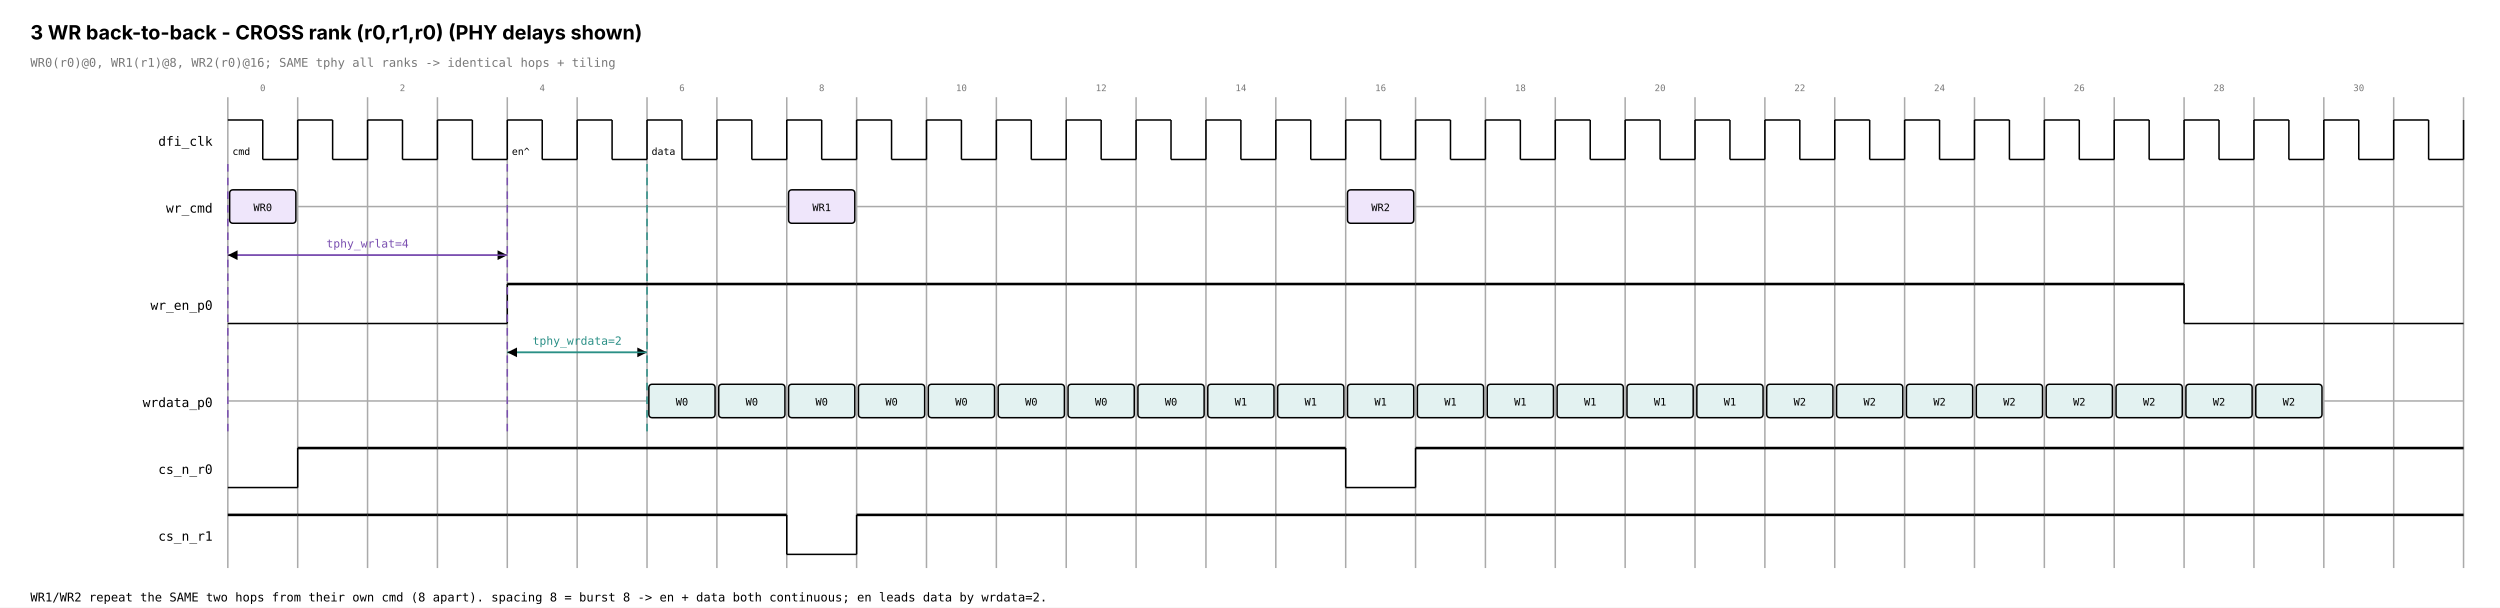
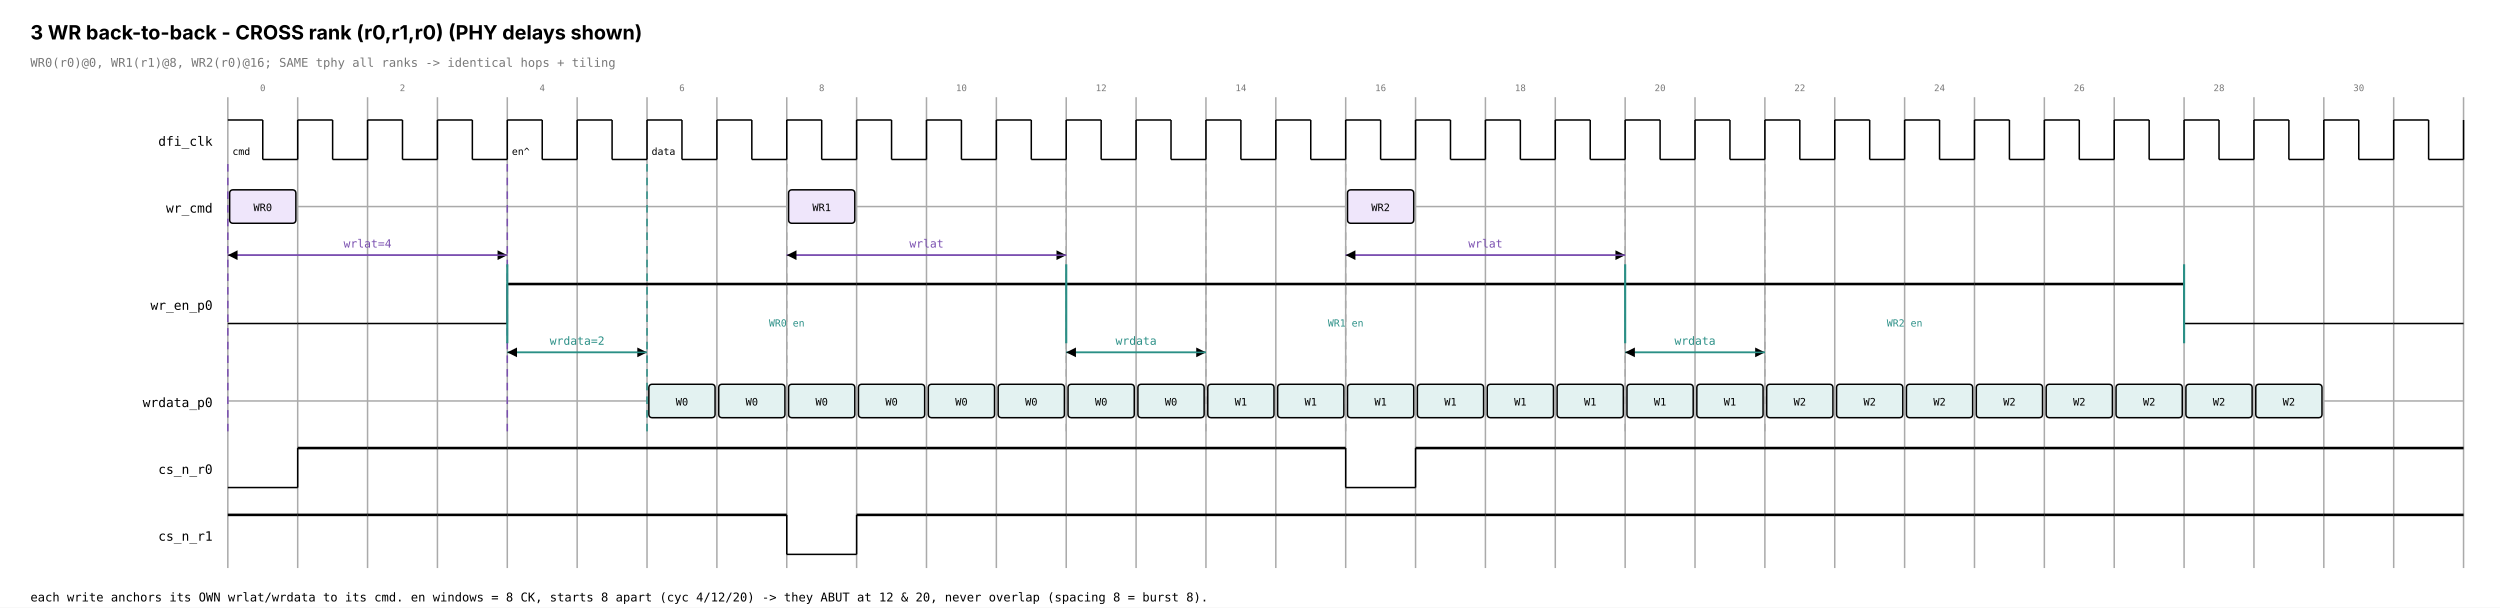
<svg xmlns="http://www.w3.org/2000/svg" width="1646" height="400" viewBox="0 0 1646 400" font-family="Inter, DejaVu Sans, sans-serif">
  <defs>
    <marker id="arw" viewBox="0 0 10 10" refX="9" refY="5" markerWidth="8" markerHeight="8" orient="auto-start-reverse">
      <path d="M1 1L9 5L1 9Z" fill="#000000" />
    </marker>
  </defs>
  <rect width="1646" height="400" fill="#ffffff" />
  <text x="20" y="26" font-size="13" font-family="Inter, DejaVu Sans, sans-serif" text-anchor="start" fill="#000000" font-weight="bold">3 WR back-to-back  -  CROSS rank (r0,r1,r0)  (PHY delays shown)</text>
  <text x="20" y="44" font-size="8" font-family="JetBrains Mono, DejaVu Sans Mono, monospace" text-anchor="start" fill="#777777">WR0(r0)@0, WR1(r1)@8, WR2(r0)@16; SAME tphy all ranks -&gt; identical hops + tiling</text>
  <line x1="150" y1="64" x2="150" y2="374" stroke="#aaaaaa" stroke-width="1.0" />
  <line x1="196" y1="64" x2="196" y2="374" stroke="#aaaaaa" stroke-width="1.0" />
  <line x1="242" y1="64" x2="242" y2="374" stroke="#aaaaaa" stroke-width="1.0" />
  <line x1="288" y1="64" x2="288" y2="374" stroke="#aaaaaa" stroke-width="1.0" />
  <line x1="334" y1="64" x2="334" y2="374" stroke="#aaaaaa" stroke-width="1.0" />
  <line x1="380" y1="64" x2="380" y2="374" stroke="#aaaaaa" stroke-width="1.0" />
  <line x1="426" y1="64" x2="426" y2="374" stroke="#aaaaaa" stroke-width="1.0" />
  <line x1="472" y1="64" x2="472" y2="374" stroke="#aaaaaa" stroke-width="1.0" />
  <line x1="518" y1="64" x2="518" y2="374" stroke="#aaaaaa" stroke-width="1.0" />
  <line x1="564" y1="64" x2="564" y2="374" stroke="#aaaaaa" stroke-width="1.0" />
  <line x1="610" y1="64" x2="610" y2="374" stroke="#aaaaaa" stroke-width="1.0" />
  <line x1="656" y1="64" x2="656" y2="374" stroke="#aaaaaa" stroke-width="1.0" />
  <line x1="702" y1="64" x2="702" y2="374" stroke="#aaaaaa" stroke-width="1.0" />
  <line x1="748" y1="64" x2="748" y2="374" stroke="#aaaaaa" stroke-width="1.0" />
  <line x1="794" y1="64" x2="794" y2="374" stroke="#aaaaaa" stroke-width="1.0" />
  <line x1="840" y1="64" x2="840" y2="374" stroke="#aaaaaa" stroke-width="1.0" />
  <line x1="886" y1="64" x2="886" y2="374" stroke="#aaaaaa" stroke-width="1.0" />
  <line x1="932" y1="64" x2="932" y2="374" stroke="#aaaaaa" stroke-width="1.0" />
  <line x1="978" y1="64" x2="978" y2="374" stroke="#aaaaaa" stroke-width="1.0" />
  <line x1="1024" y1="64" x2="1024" y2="374" stroke="#aaaaaa" stroke-width="1.0" />
  <line x1="1070" y1="64" x2="1070" y2="374" stroke="#aaaaaa" stroke-width="1.0" />
  <line x1="1116" y1="64" x2="1116" y2="374" stroke="#aaaaaa" stroke-width="1.0" />
  <line x1="1162" y1="64" x2="1162" y2="374" stroke="#aaaaaa" stroke-width="1.0" />
  <line x1="1208" y1="64" x2="1208" y2="374" stroke="#aaaaaa" stroke-width="1.0" />
  <line x1="1254" y1="64" x2="1254" y2="374" stroke="#aaaaaa" stroke-width="1.0" />
  <line x1="1300" y1="64" x2="1300" y2="374" stroke="#aaaaaa" stroke-width="1.0" />
  <line x1="1346" y1="64" x2="1346" y2="374" stroke="#aaaaaa" stroke-width="1.0" />
  <line x1="1392" y1="64" x2="1392" y2="374" stroke="#aaaaaa" stroke-width="1.0" />
  <line x1="1438" y1="64" x2="1438" y2="374" stroke="#aaaaaa" stroke-width="1.0" />
  <line x1="1484" y1="64" x2="1484" y2="374" stroke="#aaaaaa" stroke-width="1.0" />
  <line x1="1530" y1="64" x2="1530" y2="374" stroke="#aaaaaa" stroke-width="1.0" />
  <line x1="1576" y1="64" x2="1576" y2="374" stroke="#aaaaaa" stroke-width="1.0" />
  <line x1="1622" y1="64" x2="1622" y2="374" stroke="#aaaaaa" stroke-width="1.0" />
  <text x="173.0" y="60" font-size="6" font-family="JetBrains Mono, DejaVu Sans Mono, monospace" text-anchor="middle" fill="#777777">0</text>
  <text x="265.0" y="60" font-size="6" font-family="JetBrains Mono, DejaVu Sans Mono, monospace" text-anchor="middle" fill="#777777">2</text>
  <text x="357.0" y="60" font-size="6" font-family="JetBrains Mono, DejaVu Sans Mono, monospace" text-anchor="middle" fill="#777777">4</text>
  <text x="449.0" y="60" font-size="6" font-family="JetBrains Mono, DejaVu Sans Mono, monospace" text-anchor="middle" fill="#777777">6</text>
  <text x="541.0" y="60" font-size="6" font-family="JetBrains Mono, DejaVu Sans Mono, monospace" text-anchor="middle" fill="#777777">8</text>
  <text x="633.0" y="60" font-size="6" font-family="JetBrains Mono, DejaVu Sans Mono, monospace" text-anchor="middle" fill="#777777">10</text>
  <text x="725.0" y="60" font-size="6" font-family="JetBrains Mono, DejaVu Sans Mono, monospace" text-anchor="middle" fill="#777777">12</text>
  <text x="817.0" y="60" font-size="6" font-family="JetBrains Mono, DejaVu Sans Mono, monospace" text-anchor="middle" fill="#777777">14</text>
  <text x="909.0" y="60" font-size="6" font-family="JetBrains Mono, DejaVu Sans Mono, monospace" text-anchor="middle" fill="#777777">16</text>
  <text x="1001.0" y="60" font-size="6" font-family="JetBrains Mono, DejaVu Sans Mono, monospace" text-anchor="middle" fill="#777777">18</text>
  <text x="1093.0" y="60" font-size="6" font-family="JetBrains Mono, DejaVu Sans Mono, monospace" text-anchor="middle" fill="#777777">20</text>
  <text x="1185.0" y="60" font-size="6" font-family="JetBrains Mono, DejaVu Sans Mono, monospace" text-anchor="middle" fill="#777777">22</text>
  <text x="1277.0" y="60" font-size="6" font-family="JetBrains Mono, DejaVu Sans Mono, monospace" text-anchor="middle" fill="#777777">24</text>
  <text x="1369.0" y="60" font-size="6" font-family="JetBrains Mono, DejaVu Sans Mono, monospace" text-anchor="middle" fill="#777777">26</text>
  <text x="1461.0" y="60" font-size="6" font-family="JetBrains Mono, DejaVu Sans Mono, monospace" text-anchor="middle" fill="#777777">28</text>
  <text x="1553.0" y="60" font-size="6" font-family="JetBrains Mono, DejaVu Sans Mono, monospace" text-anchor="middle" fill="#777777">30</text>
  <text x="140" y="96.0" font-size="8.5" font-family="JetBrains Mono, DejaVu Sans Mono, monospace" text-anchor="end" fill="#000000">dfi_clk</text>
  <line x1="150" y1="79" x2="173.0" y2="79" stroke="#000000" stroke-width="1.0" />
  <line x1="173.0" y1="79" x2="173.0" y2="105" stroke="#000000" stroke-width="1.0" />
  <line x1="173.0" y1="105" x2="196" y2="105" stroke="#000000" stroke-width="1.0" />
  <line x1="196" y1="105" x2="196" y2="79" stroke="#000000" stroke-width="1.0" />
  <line x1="196" y1="79" x2="219.0" y2="79" stroke="#000000" stroke-width="1.0" />
  <line x1="219.0" y1="79" x2="219.0" y2="105" stroke="#000000" stroke-width="1.0" />
  <line x1="219.0" y1="105" x2="242" y2="105" stroke="#000000" stroke-width="1.0" />
  <line x1="242" y1="105" x2="242" y2="79" stroke="#000000" stroke-width="1.0" />
  <line x1="242" y1="79" x2="265.0" y2="79" stroke="#000000" stroke-width="1.0" />
  <line x1="265.0" y1="79" x2="265.0" y2="105" stroke="#000000" stroke-width="1.0" />
  <line x1="265.0" y1="105" x2="288" y2="105" stroke="#000000" stroke-width="1.0" />
  <line x1="288" y1="105" x2="288" y2="79" stroke="#000000" stroke-width="1.0" />
  <line x1="288" y1="79" x2="311.0" y2="79" stroke="#000000" stroke-width="1.0" />
  <line x1="311.0" y1="79" x2="311.0" y2="105" stroke="#000000" stroke-width="1.0" />
  <line x1="311.0" y1="105" x2="334" y2="105" stroke="#000000" stroke-width="1.0" />
  <line x1="334" y1="105" x2="334" y2="79" stroke="#000000" stroke-width="1.0" />
  <line x1="334" y1="79" x2="357.0" y2="79" stroke="#000000" stroke-width="1.0" />
  <line x1="357.0" y1="79" x2="357.0" y2="105" stroke="#000000" stroke-width="1.0" />
  <line x1="357.0" y1="105" x2="380" y2="105" stroke="#000000" stroke-width="1.0" />
  <line x1="380" y1="105" x2="380" y2="79" stroke="#000000" stroke-width="1.0" />
  <line x1="380" y1="79" x2="403.0" y2="79" stroke="#000000" stroke-width="1.0" />
  <line x1="403.0" y1="79" x2="403.0" y2="105" stroke="#000000" stroke-width="1.0" />
  <line x1="403.0" y1="105" x2="426" y2="105" stroke="#000000" stroke-width="1.0" />
  <line x1="426" y1="105" x2="426" y2="79" stroke="#000000" stroke-width="1.0" />
  <line x1="426" y1="79" x2="449.0" y2="79" stroke="#000000" stroke-width="1.0" />
  <line x1="449.0" y1="79" x2="449.0" y2="105" stroke="#000000" stroke-width="1.0" />
  <line x1="449.0" y1="105" x2="472" y2="105" stroke="#000000" stroke-width="1.0" />
  <line x1="472" y1="105" x2="472" y2="79" stroke="#000000" stroke-width="1.0" />
  <line x1="472" y1="79" x2="495.0" y2="79" stroke="#000000" stroke-width="1.0" />
  <line x1="495.0" y1="79" x2="495.0" y2="105" stroke="#000000" stroke-width="1.0" />
  <line x1="495.0" y1="105" x2="518" y2="105" stroke="#000000" stroke-width="1.0" />
  <line x1="518" y1="105" x2="518" y2="79" stroke="#000000" stroke-width="1.0" />
  <line x1="518" y1="79" x2="541.0" y2="79" stroke="#000000" stroke-width="1.0" />
  <line x1="541.0" y1="79" x2="541.0" y2="105" stroke="#000000" stroke-width="1.0" />
  <line x1="541.0" y1="105" x2="564" y2="105" stroke="#000000" stroke-width="1.0" />
  <line x1="564" y1="105" x2="564" y2="79" stroke="#000000" stroke-width="1.0" />
  <line x1="564" y1="79" x2="587.0" y2="79" stroke="#000000" stroke-width="1.0" />
  <line x1="587.0" y1="79" x2="587.0" y2="105" stroke="#000000" stroke-width="1.0" />
  <line x1="587.0" y1="105" x2="610" y2="105" stroke="#000000" stroke-width="1.0" />
  <line x1="610" y1="105" x2="610" y2="79" stroke="#000000" stroke-width="1.0" />
  <line x1="610" y1="79" x2="633.0" y2="79" stroke="#000000" stroke-width="1.0" />
  <line x1="633.0" y1="79" x2="633.0" y2="105" stroke="#000000" stroke-width="1.0" />
  <line x1="633.0" y1="105" x2="656" y2="105" stroke="#000000" stroke-width="1.0" />
  <line x1="656" y1="105" x2="656" y2="79" stroke="#000000" stroke-width="1.0" />
  <line x1="656" y1="79" x2="679.0" y2="79" stroke="#000000" stroke-width="1.0" />
  <line x1="679.0" y1="79" x2="679.0" y2="105" stroke="#000000" stroke-width="1.0" />
  <line x1="679.0" y1="105" x2="702" y2="105" stroke="#000000" stroke-width="1.0" />
  <line x1="702" y1="105" x2="702" y2="79" stroke="#000000" stroke-width="1.0" />
  <line x1="702" y1="79" x2="725.0" y2="79" stroke="#000000" stroke-width="1.0" />
  <line x1="725.0" y1="79" x2="725.0" y2="105" stroke="#000000" stroke-width="1.0" />
  <line x1="725.0" y1="105" x2="748" y2="105" stroke="#000000" stroke-width="1.0" />
  <line x1="748" y1="105" x2="748" y2="79" stroke="#000000" stroke-width="1.0" />
  <line x1="748" y1="79" x2="771.0" y2="79" stroke="#000000" stroke-width="1.0" />
  <line x1="771.0" y1="79" x2="771.0" y2="105" stroke="#000000" stroke-width="1.0" />
  <line x1="771.0" y1="105" x2="794" y2="105" stroke="#000000" stroke-width="1.0" />
  <line x1="794" y1="105" x2="794" y2="79" stroke="#000000" stroke-width="1.0" />
  <line x1="794" y1="79" x2="817.0" y2="79" stroke="#000000" stroke-width="1.0" />
  <line x1="817.0" y1="79" x2="817.0" y2="105" stroke="#000000" stroke-width="1.0" />
  <line x1="817.0" y1="105" x2="840" y2="105" stroke="#000000" stroke-width="1.0" />
  <line x1="840" y1="105" x2="840" y2="79" stroke="#000000" stroke-width="1.0" />
  <line x1="840" y1="79" x2="863.0" y2="79" stroke="#000000" stroke-width="1.0" />
  <line x1="863.0" y1="79" x2="863.0" y2="105" stroke="#000000" stroke-width="1.0" />
  <line x1="863.0" y1="105" x2="886" y2="105" stroke="#000000" stroke-width="1.0" />
  <line x1="886" y1="105" x2="886" y2="79" stroke="#000000" stroke-width="1.0" />
  <line x1="886" y1="79" x2="909.0" y2="79" stroke="#000000" stroke-width="1.0" />
  <line x1="909.0" y1="79" x2="909.0" y2="105" stroke="#000000" stroke-width="1.0" />
  <line x1="909.0" y1="105" x2="932" y2="105" stroke="#000000" stroke-width="1.0" />
  <line x1="932" y1="105" x2="932" y2="79" stroke="#000000" stroke-width="1.0" />
  <line x1="932" y1="79" x2="955.0" y2="79" stroke="#000000" stroke-width="1.0" />
  <line x1="955.0" y1="79" x2="955.0" y2="105" stroke="#000000" stroke-width="1.0" />
  <line x1="955.0" y1="105" x2="978" y2="105" stroke="#000000" stroke-width="1.0" />
  <line x1="978" y1="105" x2="978" y2="79" stroke="#000000" stroke-width="1.0" />
  <line x1="978" y1="79" x2="1001.0" y2="79" stroke="#000000" stroke-width="1.0" />
  <line x1="1001.0" y1="79" x2="1001.0" y2="105" stroke="#000000" stroke-width="1.0" />
  <line x1="1001.0" y1="105" x2="1024" y2="105" stroke="#000000" stroke-width="1.0" />
  <line x1="1024" y1="105" x2="1024" y2="79" stroke="#000000" stroke-width="1.0" />
  <line x1="1024" y1="79" x2="1047.0" y2="79" stroke="#000000" stroke-width="1.0" />
  <line x1="1047.0" y1="79" x2="1047.0" y2="105" stroke="#000000" stroke-width="1.0" />
  <line x1="1047.0" y1="105" x2="1070" y2="105" stroke="#000000" stroke-width="1.0" />
  <line x1="1070" y1="105" x2="1070" y2="79" stroke="#000000" stroke-width="1.0" />
  <line x1="1070" y1="79" x2="1093.0" y2="79" stroke="#000000" stroke-width="1.0" />
  <line x1="1093.0" y1="79" x2="1093.0" y2="105" stroke="#000000" stroke-width="1.0" />
  <line x1="1093.0" y1="105" x2="1116" y2="105" stroke="#000000" stroke-width="1.0" />
  <line x1="1116" y1="105" x2="1116" y2="79" stroke="#000000" stroke-width="1.0" />
  <line x1="1116" y1="79" x2="1139.0" y2="79" stroke="#000000" stroke-width="1.0" />
  <line x1="1139.0" y1="79" x2="1139.0" y2="105" stroke="#000000" stroke-width="1.0" />
  <line x1="1139.0" y1="105" x2="1162" y2="105" stroke="#000000" stroke-width="1.0" />
  <line x1="1162" y1="105" x2="1162" y2="79" stroke="#000000" stroke-width="1.0" />
  <line x1="1162" y1="79" x2="1185.0" y2="79" stroke="#000000" stroke-width="1.0" />
  <line x1="1185.0" y1="79" x2="1185.0" y2="105" stroke="#000000" stroke-width="1.0" />
  <line x1="1185.0" y1="105" x2="1208" y2="105" stroke="#000000" stroke-width="1.0" />
  <line x1="1208" y1="105" x2="1208" y2="79" stroke="#000000" stroke-width="1.0" />
  <line x1="1208" y1="79" x2="1231.0" y2="79" stroke="#000000" stroke-width="1.0" />
  <line x1="1231.0" y1="79" x2="1231.0" y2="105" stroke="#000000" stroke-width="1.0" />
  <line x1="1231.0" y1="105" x2="1254" y2="105" stroke="#000000" stroke-width="1.0" />
  <line x1="1254" y1="105" x2="1254" y2="79" stroke="#000000" stroke-width="1.0" />
  <line x1="1254" y1="79" x2="1277.0" y2="79" stroke="#000000" stroke-width="1.0" />
  <line x1="1277.0" y1="79" x2="1277.0" y2="105" stroke="#000000" stroke-width="1.0" />
  <line x1="1277.0" y1="105" x2="1300" y2="105" stroke="#000000" stroke-width="1.0" />
  <line x1="1300" y1="105" x2="1300" y2="79" stroke="#000000" stroke-width="1.0" />
  <line x1="1300" y1="79" x2="1323.0" y2="79" stroke="#000000" stroke-width="1.0" />
  <line x1="1323.0" y1="79" x2="1323.0" y2="105" stroke="#000000" stroke-width="1.0" />
  <line x1="1323.0" y1="105" x2="1346" y2="105" stroke="#000000" stroke-width="1.0" />
  <line x1="1346" y1="105" x2="1346" y2="79" stroke="#000000" stroke-width="1.0" />
  <line x1="1346" y1="79" x2="1369.0" y2="79" stroke="#000000" stroke-width="1.0" />
  <line x1="1369.0" y1="79" x2="1369.0" y2="105" stroke="#000000" stroke-width="1.0" />
  <line x1="1369.0" y1="105" x2="1392" y2="105" stroke="#000000" stroke-width="1.0" />
  <line x1="1392" y1="105" x2="1392" y2="79" stroke="#000000" stroke-width="1.0" />
  <line x1="1392" y1="79" x2="1415.0" y2="79" stroke="#000000" stroke-width="1.0" />
  <line x1="1415.0" y1="79" x2="1415.0" y2="105" stroke="#000000" stroke-width="1.0" />
  <line x1="1415.0" y1="105" x2="1438" y2="105" stroke="#000000" stroke-width="1.0" />
  <line x1="1438" y1="105" x2="1438" y2="79" stroke="#000000" stroke-width="1.0" />
  <line x1="1438" y1="79" x2="1461.0" y2="79" stroke="#000000" stroke-width="1.0" />
  <line x1="1461.0" y1="79" x2="1461.0" y2="105" stroke="#000000" stroke-width="1.0" />
  <line x1="1461.0" y1="105" x2="1484" y2="105" stroke="#000000" stroke-width="1.0" />
  <line x1="1484" y1="105" x2="1484" y2="79" stroke="#000000" stroke-width="1.0" />
  <line x1="1484" y1="79" x2="1507.0" y2="79" stroke="#000000" stroke-width="1.0" />
  <line x1="1507.0" y1="79" x2="1507.0" y2="105" stroke="#000000" stroke-width="1.0" />
  <line x1="1507.0" y1="105" x2="1530" y2="105" stroke="#000000" stroke-width="1.0" />
  <line x1="1530" y1="105" x2="1530" y2="79" stroke="#000000" stroke-width="1.0" />
  <line x1="1530" y1="79" x2="1553.0" y2="79" stroke="#000000" stroke-width="1.0" />
  <line x1="1553.0" y1="79" x2="1553.0" y2="105" stroke="#000000" stroke-width="1.0" />
  <line x1="1553.0" y1="105" x2="1576" y2="105" stroke="#000000" stroke-width="1.0" />
  <line x1="1576" y1="105" x2="1576" y2="79" stroke="#000000" stroke-width="1.0" />
  <line x1="1576" y1="79" x2="1599.0" y2="79" stroke="#000000" stroke-width="1.0" />
  <line x1="1599.0" y1="79" x2="1599.0" y2="105" stroke="#000000" stroke-width="1.0" />
  <line x1="1599.0" y1="105" x2="1622" y2="105" stroke="#000000" stroke-width="1.0" />
  <line x1="1622" y1="105" x2="1622" y2="79" stroke="#000000" stroke-width="1.0" />
  <text x="140" y="140.0" font-size="8.5" font-family="JetBrains Mono, DejaVu Sans Mono, monospace" text-anchor="end" fill="#000000">wr_cmd</text>
  <rect x="151.2" y="125" width="43.6" height="22" fill="#efe6fb" stroke="#000000" stroke-width="1.0" rx="2" />
  <text x="173.0" y="139.0" font-size="6.8" font-family="JetBrains Mono, DejaVu Sans Mono, monospace" text-anchor="middle" fill="#000000">WR0</text>
  <line x1="196" y1="136.0" x2="242" y2="136.0" stroke="#aaaaaa" stroke-width="1.0" />
  <line x1="242" y1="136.0" x2="288" y2="136.0" stroke="#aaaaaa" stroke-width="1.0" />
  <line x1="288" y1="136.0" x2="334" y2="136.0" stroke="#aaaaaa" stroke-width="1.0" />
  <line x1="334" y1="136.0" x2="380" y2="136.0" stroke="#aaaaaa" stroke-width="1.0" />
  <line x1="380" y1="136.0" x2="426" y2="136.0" stroke="#aaaaaa" stroke-width="1.0" />
  <line x1="426" y1="136.0" x2="472" y2="136.0" stroke="#aaaaaa" stroke-width="1.0" />
  <line x1="472" y1="136.0" x2="518" y2="136.0" stroke="#aaaaaa" stroke-width="1.0" />
  <rect x="519.2" y="125" width="43.6" height="22" fill="#efe6fb" stroke="#000000" stroke-width="1.0" rx="2" />
  <text x="541.0" y="139.0" font-size="6.8" font-family="JetBrains Mono, DejaVu Sans Mono, monospace" text-anchor="middle" fill="#000000">WR1</text>
  <line x1="564" y1="136.0" x2="610" y2="136.0" stroke="#aaaaaa" stroke-width="1.0" />
  <line x1="610" y1="136.0" x2="656" y2="136.0" stroke="#aaaaaa" stroke-width="1.0" />
  <line x1="656" y1="136.0" x2="702" y2="136.0" stroke="#aaaaaa" stroke-width="1.0" />
  <line x1="702" y1="136.0" x2="748" y2="136.0" stroke="#aaaaaa" stroke-width="1.0" />
  <line x1="748" y1="136.0" x2="794" y2="136.0" stroke="#aaaaaa" stroke-width="1.0" />
  <line x1="794" y1="136.0" x2="840" y2="136.0" stroke="#aaaaaa" stroke-width="1.0" />
  <line x1="840" y1="136.0" x2="886" y2="136.0" stroke="#aaaaaa" stroke-width="1.0" />
  <rect x="887.2" y="125" width="43.6" height="22" fill="#efe6fb" stroke="#000000" stroke-width="1.0" rx="2" />
  <text x="909.0" y="139.0" font-size="6.8" font-family="JetBrains Mono, DejaVu Sans Mono, monospace" text-anchor="middle" fill="#000000">WR2</text>
  <line x1="932" y1="136.0" x2="978" y2="136.0" stroke="#aaaaaa" stroke-width="1.0" />
  <line x1="978" y1="136.0" x2="1024" y2="136.0" stroke="#aaaaaa" stroke-width="1.0" />
  <line x1="1024" y1="136.0" x2="1070" y2="136.0" stroke="#aaaaaa" stroke-width="1.0" />
  <line x1="1070" y1="136.0" x2="1116" y2="136.0" stroke="#aaaaaa" stroke-width="1.0" />
  <line x1="1116" y1="136.0" x2="1162" y2="136.0" stroke="#aaaaaa" stroke-width="1.0" />
  <line x1="1162" y1="136.0" x2="1208" y2="136.0" stroke="#aaaaaa" stroke-width="1.0" />
  <line x1="1208" y1="136.0" x2="1254" y2="136.0" stroke="#aaaaaa" stroke-width="1.0" />
  <line x1="1254" y1="136.0" x2="1300" y2="136.0" stroke="#aaaaaa" stroke-width="1.0" />
  <line x1="1300" y1="136.0" x2="1346" y2="136.0" stroke="#aaaaaa" stroke-width="1.0" />
  <line x1="1346" y1="136.0" x2="1392" y2="136.0" stroke="#aaaaaa" stroke-width="1.0" />
  <line x1="1392" y1="136.0" x2="1438" y2="136.0" stroke="#aaaaaa" stroke-width="1.0" />
  <line x1="1438" y1="136.0" x2="1484" y2="136.0" stroke="#aaaaaa" stroke-width="1.0" />
  <line x1="1484" y1="136.0" x2="1530" y2="136.0" stroke="#aaaaaa" stroke-width="1.0" />
  <line x1="1530" y1="136.0" x2="1576" y2="136.0" stroke="#aaaaaa" stroke-width="1.0" />
  <line x1="1576" y1="136.0" x2="1622" y2="136.0" stroke="#aaaaaa" stroke-width="1.0" />
  <text x="140" y="204.0" font-size="8.5" font-family="JetBrains Mono, DejaVu Sans Mono, monospace" text-anchor="end" fill="#000000">wr_en_p0</text>
  <line x1="150" y1="213" x2="196" y2="213" stroke="#000000" stroke-width="1.0" />
  <line x1="196" y1="213" x2="242" y2="213" stroke="#000000" stroke-width="1.0" />
  <line x1="242" y1="213" x2="288" y2="213" stroke="#000000" stroke-width="1.0" />
  <line x1="288" y1="213" x2="334" y2="213" stroke="#000000" stroke-width="1.0" />
  <line x1="334" y1="213" x2="334" y2="187" stroke="#000000" stroke-width="1.0" />
  <line x1="334" y1="187" x2="380" y2="187" stroke="#000000" stroke-width="1.7" />
  <line x1="380" y1="187" x2="426" y2="187" stroke="#000000" stroke-width="1.7" />
  <line x1="426" y1="187" x2="472" y2="187" stroke="#000000" stroke-width="1.7" />
  <line x1="472" y1="187" x2="518" y2="187" stroke="#000000" stroke-width="1.7" />
  <line x1="518" y1="187" x2="564" y2="187" stroke="#000000" stroke-width="1.7" />
  <line x1="564" y1="187" x2="610" y2="187" stroke="#000000" stroke-width="1.7" />
  <line x1="610" y1="187" x2="656" y2="187" stroke="#000000" stroke-width="1.7" />
  <line x1="656" y1="187" x2="702" y2="187" stroke="#000000" stroke-width="1.7" />
  <line x1="702" y1="187" x2="748" y2="187" stroke="#000000" stroke-width="1.7" />
  <line x1="748" y1="187" x2="794" y2="187" stroke="#000000" stroke-width="1.7" />
  <line x1="794" y1="187" x2="840" y2="187" stroke="#000000" stroke-width="1.7" />
  <line x1="840" y1="187" x2="886" y2="187" stroke="#000000" stroke-width="1.7" />
  <line x1="886" y1="187" x2="932" y2="187" stroke="#000000" stroke-width="1.7" />
  <line x1="932" y1="187" x2="978" y2="187" stroke="#000000" stroke-width="1.7" />
  <line x1="978" y1="187" x2="1024" y2="187" stroke="#000000" stroke-width="1.7" />
  <line x1="1024" y1="187" x2="1070" y2="187" stroke="#000000" stroke-width="1.7" />
  <line x1="1070" y1="187" x2="1116" y2="187" stroke="#000000" stroke-width="1.7" />
  <line x1="1116" y1="187" x2="1162" y2="187" stroke="#000000" stroke-width="1.7" />
  <line x1="1162" y1="187" x2="1208" y2="187" stroke="#000000" stroke-width="1.7" />
  <line x1="1208" y1="187" x2="1254" y2="187" stroke="#000000" stroke-width="1.7" />
  <line x1="1254" y1="187" x2="1300" y2="187" stroke="#000000" stroke-width="1.7" />
  <line x1="1300" y1="187" x2="1346" y2="187" stroke="#000000" stroke-width="1.7" />
  <line x1="1346" y1="187" x2="1392" y2="187" stroke="#000000" stroke-width="1.7" />
  <line x1="1392" y1="187" x2="1438" y2="187" stroke="#000000" stroke-width="1.7" />
  <line x1="1438" y1="187" x2="1438" y2="213" stroke="#000000" stroke-width="1.0" />
  <line x1="1438" y1="213" x2="1484" y2="213" stroke="#000000" stroke-width="1.0" />
  <line x1="1484" y1="213" x2="1530" y2="213" stroke="#000000" stroke-width="1.0" />
  <line x1="1530" y1="213" x2="1576" y2="213" stroke="#000000" stroke-width="1.0" />
  <line x1="1576" y1="213" x2="1622" y2="213" stroke="#000000" stroke-width="1.0" />
  <text x="140" y="268.0" font-size="8.5" font-family="JetBrains Mono, DejaVu Sans Mono, monospace" text-anchor="end" fill="#000000">wrdata_p0</text>
  <line x1="150" y1="264.0" x2="196" y2="264.0" stroke="#aaaaaa" stroke-width="1.0" />
  <line x1="196" y1="264.0" x2="242" y2="264.0" stroke="#aaaaaa" stroke-width="1.0" />
  <line x1="242" y1="264.0" x2="288" y2="264.0" stroke="#aaaaaa" stroke-width="1.0" />
  <line x1="288" y1="264.0" x2="334" y2="264.0" stroke="#aaaaaa" stroke-width="1.0" />
  <line x1="334" y1="264.0" x2="380" y2="264.0" stroke="#aaaaaa" stroke-width="1.0" />
  <line x1="380" y1="264.0" x2="426" y2="264.0" stroke="#aaaaaa" stroke-width="1.0" />
  <rect x="427.2" y="253" width="43.6" height="22" fill="#e3f2f1" stroke="#000000" stroke-width="1.0" rx="2" />
  <text x="449.0" y="267.0" font-size="6.8" font-family="JetBrains Mono, DejaVu Sans Mono, monospace" text-anchor="middle" fill="#000000">W0</text>
  <rect x="473.2" y="253" width="43.6" height="22" fill="#e3f2f1" stroke="#000000" stroke-width="1.0" rx="2" />
  <text x="495.0" y="267.0" font-size="6.8" font-family="JetBrains Mono, DejaVu Sans Mono, monospace" text-anchor="middle" fill="#000000">W0</text>
  <rect x="519.2" y="253" width="43.6" height="22" fill="#e3f2f1" stroke="#000000" stroke-width="1.0" rx="2" />
  <text x="541.0" y="267.0" font-size="6.8" font-family="JetBrains Mono, DejaVu Sans Mono, monospace" text-anchor="middle" fill="#000000">W0</text>
  <rect x="565.2" y="253" width="43.6" height="22" fill="#e3f2f1" stroke="#000000" stroke-width="1.0" rx="2" />
  <text x="587.0" y="267.0" font-size="6.8" font-family="JetBrains Mono, DejaVu Sans Mono, monospace" text-anchor="middle" fill="#000000">W0</text>
  <rect x="611.2" y="253" width="43.6" height="22" fill="#e3f2f1" stroke="#000000" stroke-width="1.0" rx="2" />
  <text x="633.0" y="267.0" font-size="6.8" font-family="JetBrains Mono, DejaVu Sans Mono, monospace" text-anchor="middle" fill="#000000">W0</text>
  <rect x="657.2" y="253" width="43.6" height="22" fill="#e3f2f1" stroke="#000000" stroke-width="1.0" rx="2" />
  <text x="679.0" y="267.0" font-size="6.8" font-family="JetBrains Mono, DejaVu Sans Mono, monospace" text-anchor="middle" fill="#000000">W0</text>
  <rect x="703.2" y="253" width="43.6" height="22" fill="#e3f2f1" stroke="#000000" stroke-width="1.0" rx="2" />
  <text x="725.0" y="267.0" font-size="6.8" font-family="JetBrains Mono, DejaVu Sans Mono, monospace" text-anchor="middle" fill="#000000">W0</text>
  <rect x="749.2" y="253" width="43.6" height="22" fill="#e3f2f1" stroke="#000000" stroke-width="1.0" rx="2" />
  <text x="771.0" y="267.0" font-size="6.8" font-family="JetBrains Mono, DejaVu Sans Mono, monospace" text-anchor="middle" fill="#000000">W0</text>
  <rect x="795.2" y="253" width="43.6" height="22" fill="#e3f2f1" stroke="#000000" stroke-width="1.0" rx="2" />
  <text x="817.0" y="267.0" font-size="6.8" font-family="JetBrains Mono, DejaVu Sans Mono, monospace" text-anchor="middle" fill="#000000">W1</text>
  <rect x="841.2" y="253" width="43.6" height="22" fill="#e3f2f1" stroke="#000000" stroke-width="1.0" rx="2" />
  <text x="863.0" y="267.0" font-size="6.8" font-family="JetBrains Mono, DejaVu Sans Mono, monospace" text-anchor="middle" fill="#000000">W1</text>
  <rect x="887.2" y="253" width="43.6" height="22" fill="#e3f2f1" stroke="#000000" stroke-width="1.0" rx="2" />
  <text x="909.0" y="267.0" font-size="6.8" font-family="JetBrains Mono, DejaVu Sans Mono, monospace" text-anchor="middle" fill="#000000">W1</text>
  <rect x="933.2" y="253" width="43.6" height="22" fill="#e3f2f1" stroke="#000000" stroke-width="1.0" rx="2" />
  <text x="955.0" y="267.0" font-size="6.8" font-family="JetBrains Mono, DejaVu Sans Mono, monospace" text-anchor="middle" fill="#000000">W1</text>
  <rect x="979.2" y="253" width="43.6" height="22" fill="#e3f2f1" stroke="#000000" stroke-width="1.0" rx="2" />
  <text x="1001.0" y="267.0" font-size="6.8" font-family="JetBrains Mono, DejaVu Sans Mono, monospace" text-anchor="middle" fill="#000000">W1</text>
  <rect x="1025.2" y="253" width="43.6" height="22" fill="#e3f2f1" stroke="#000000" stroke-width="1.0" rx="2" />
  <text x="1047.0" y="267.0" font-size="6.8" font-family="JetBrains Mono, DejaVu Sans Mono, monospace" text-anchor="middle" fill="#000000">W1</text>
  <rect x="1071.2" y="253" width="43.6" height="22" fill="#e3f2f1" stroke="#000000" stroke-width="1.0" rx="2" />
  <text x="1093.0" y="267.0" font-size="6.8" font-family="JetBrains Mono, DejaVu Sans Mono, monospace" text-anchor="middle" fill="#000000">W1</text>
  <rect x="1117.2" y="253" width="43.6" height="22" fill="#e3f2f1" stroke="#000000" stroke-width="1.0" rx="2" />
  <text x="1139.0" y="267.0" font-size="6.8" font-family="JetBrains Mono, DejaVu Sans Mono, monospace" text-anchor="middle" fill="#000000">W1</text>
  <rect x="1163.2" y="253" width="43.6" height="22" fill="#e3f2f1" stroke="#000000" stroke-width="1.0" rx="2" />
  <text x="1185.0" y="267.0" font-size="6.8" font-family="JetBrains Mono, DejaVu Sans Mono, monospace" text-anchor="middle" fill="#000000">W2</text>
  <rect x="1209.2" y="253" width="43.6" height="22" fill="#e3f2f1" stroke="#000000" stroke-width="1.0" rx="2" />
  <text x="1231.0" y="267.0" font-size="6.8" font-family="JetBrains Mono, DejaVu Sans Mono, monospace" text-anchor="middle" fill="#000000">W2</text>
  <rect x="1255.2" y="253" width="43.6" height="22" fill="#e3f2f1" stroke="#000000" stroke-width="1.0" rx="2" />
  <text x="1277.0" y="267.0" font-size="6.8" font-family="JetBrains Mono, DejaVu Sans Mono, monospace" text-anchor="middle" fill="#000000">W2</text>
  <rect x="1301.2" y="253" width="43.6" height="22" fill="#e3f2f1" stroke="#000000" stroke-width="1.0" rx="2" />
  <text x="1323.0" y="267.0" font-size="6.8" font-family="JetBrains Mono, DejaVu Sans Mono, monospace" text-anchor="middle" fill="#000000">W2</text>
  <rect x="1347.2" y="253" width="43.6" height="22" fill="#e3f2f1" stroke="#000000" stroke-width="1.0" rx="2" />
  <text x="1369.0" y="267.0" font-size="6.8" font-family="JetBrains Mono, DejaVu Sans Mono, monospace" text-anchor="middle" fill="#000000">W2</text>
  <rect x="1393.2" y="253" width="43.6" height="22" fill="#e3f2f1" stroke="#000000" stroke-width="1.0" rx="2" />
  <text x="1415.0" y="267.0" font-size="6.8" font-family="JetBrains Mono, DejaVu Sans Mono, monospace" text-anchor="middle" fill="#000000">W2</text>
  <rect x="1439.2" y="253" width="43.6" height="22" fill="#e3f2f1" stroke="#000000" stroke-width="1.0" rx="2" />
  <text x="1461.0" y="267.0" font-size="6.8" font-family="JetBrains Mono, DejaVu Sans Mono, monospace" text-anchor="middle" fill="#000000">W2</text>
  <rect x="1485.2" y="253" width="43.6" height="22" fill="#e3f2f1" stroke="#000000" stroke-width="1.0" rx="2" />
  <text x="1507.0" y="267.0" font-size="6.8" font-family="JetBrains Mono, DejaVu Sans Mono, monospace" text-anchor="middle" fill="#000000">W2</text>
  <line x1="1530" y1="264.0" x2="1576" y2="264.0" stroke="#aaaaaa" stroke-width="1.0" />
  <line x1="1576" y1="264.0" x2="1622" y2="264.0" stroke="#aaaaaa" stroke-width="1.0" />
  <text x="140" y="312.0" font-size="8.5" font-family="JetBrains Mono, DejaVu Sans Mono, monospace" text-anchor="end" fill="#000000">cs_n_r0</text>
  <line x1="150" y1="321" x2="196" y2="321" stroke="#000000" stroke-width="1.0" />
  <line x1="196" y1="321" x2="196" y2="295" stroke="#000000" stroke-width="1.0" />
  <line x1="196" y1="295" x2="242" y2="295" stroke="#000000" stroke-width="1.7" />
  <line x1="242" y1="295" x2="288" y2="295" stroke="#000000" stroke-width="1.7" />
  <line x1="288" y1="295" x2="334" y2="295" stroke="#000000" stroke-width="1.7" />
  <line x1="334" y1="295" x2="380" y2="295" stroke="#000000" stroke-width="1.7" />
  <line x1="380" y1="295" x2="426" y2="295" stroke="#000000" stroke-width="1.7" />
  <line x1="426" y1="295" x2="472" y2="295" stroke="#000000" stroke-width="1.7" />
  <line x1="472" y1="295" x2="518" y2="295" stroke="#000000" stroke-width="1.7" />
  <line x1="518" y1="295" x2="564" y2="295" stroke="#000000" stroke-width="1.7" />
  <line x1="564" y1="295" x2="610" y2="295" stroke="#000000" stroke-width="1.7" />
  <line x1="610" y1="295" x2="656" y2="295" stroke="#000000" stroke-width="1.7" />
  <line x1="656" y1="295" x2="702" y2="295" stroke="#000000" stroke-width="1.7" />
  <line x1="702" y1="295" x2="748" y2="295" stroke="#000000" stroke-width="1.7" />
  <line x1="748" y1="295" x2="794" y2="295" stroke="#000000" stroke-width="1.7" />
  <line x1="794" y1="295" x2="840" y2="295" stroke="#000000" stroke-width="1.7" />
  <line x1="840" y1="295" x2="886" y2="295" stroke="#000000" stroke-width="1.7" />
  <line x1="886" y1="295" x2="886" y2="321" stroke="#000000" stroke-width="1.0" />
  <line x1="886" y1="321" x2="932" y2="321" stroke="#000000" stroke-width="1.0" />
  <line x1="932" y1="321" x2="932" y2="295" stroke="#000000" stroke-width="1.0" />
  <line x1="932" y1="295" x2="978" y2="295" stroke="#000000" stroke-width="1.7" />
  <line x1="978" y1="295" x2="1024" y2="295" stroke="#000000" stroke-width="1.7" />
  <line x1="1024" y1="295" x2="1070" y2="295" stroke="#000000" stroke-width="1.7" />
  <line x1="1070" y1="295" x2="1116" y2="295" stroke="#000000" stroke-width="1.7" />
  <line x1="1116" y1="295" x2="1162" y2="295" stroke="#000000" stroke-width="1.7" />
  <line x1="1162" y1="295" x2="1208" y2="295" stroke="#000000" stroke-width="1.7" />
  <line x1="1208" y1="295" x2="1254" y2="295" stroke="#000000" stroke-width="1.7" />
  <line x1="1254" y1="295" x2="1300" y2="295" stroke="#000000" stroke-width="1.7" />
  <line x1="1300" y1="295" x2="1346" y2="295" stroke="#000000" stroke-width="1.7" />
  <line x1="1346" y1="295" x2="1392" y2="295" stroke="#000000" stroke-width="1.7" />
  <line x1="1392" y1="295" x2="1438" y2="295" stroke="#000000" stroke-width="1.7" />
  <line x1="1438" y1="295" x2="1484" y2="295" stroke="#000000" stroke-width="1.7" />
  <line x1="1484" y1="295" x2="1530" y2="295" stroke="#000000" stroke-width="1.7" />
  <line x1="1530" y1="295" x2="1576" y2="295" stroke="#000000" stroke-width="1.7" />
  <line x1="1576" y1="295" x2="1622" y2="295" stroke="#000000" stroke-width="1.7" />
  <text x="140" y="356.0" font-size="8.5" font-family="JetBrains Mono, DejaVu Sans Mono, monospace" text-anchor="end" fill="#000000">cs_n_r1</text>
  <line x1="150" y1="339" x2="196" y2="339" stroke="#000000" stroke-width="1.7" />
  <line x1="196" y1="339" x2="242" y2="339" stroke="#000000" stroke-width="1.7" />
  <line x1="242" y1="339" x2="288" y2="339" stroke="#000000" stroke-width="1.7" />
  <line x1="288" y1="339" x2="334" y2="339" stroke="#000000" stroke-width="1.7" />
  <line x1="334" y1="339" x2="380" y2="339" stroke="#000000" stroke-width="1.7" />
  <line x1="380" y1="339" x2="426" y2="339" stroke="#000000" stroke-width="1.7" />
  <line x1="426" y1="339" x2="472" y2="339" stroke="#000000" stroke-width="1.7" />
  <line x1="472" y1="339" x2="518" y2="339" stroke="#000000" stroke-width="1.7" />
  <line x1="518" y1="339" x2="518" y2="365" stroke="#000000" stroke-width="1.0" />
  <line x1="518" y1="365" x2="564" y2="365" stroke="#000000" stroke-width="1.0" />
  <line x1="564" y1="365" x2="564" y2="339" stroke="#000000" stroke-width="1.0" />
  <line x1="564" y1="339" x2="610" y2="339" stroke="#000000" stroke-width="1.7" />
  <line x1="610" y1="339" x2="656" y2="339" stroke="#000000" stroke-width="1.7" />
  <line x1="656" y1="339" x2="702" y2="339" stroke="#000000" stroke-width="1.7" />
  <line x1="702" y1="339" x2="748" y2="339" stroke="#000000" stroke-width="1.7" />
  <line x1="748" y1="339" x2="794" y2="339" stroke="#000000" stroke-width="1.7" />
  <line x1="794" y1="339" x2="840" y2="339" stroke="#000000" stroke-width="1.7" />
  <line x1="840" y1="339" x2="886" y2="339" stroke="#000000" stroke-width="1.7" />
  <line x1="886" y1="339" x2="932" y2="339" stroke="#000000" stroke-width="1.7" />
  <line x1="932" y1="339" x2="978" y2="339" stroke="#000000" stroke-width="1.7" />
  <line x1="978" y1="339" x2="1024" y2="339" stroke="#000000" stroke-width="1.7" />
  <line x1="1024" y1="339" x2="1070" y2="339" stroke="#000000" stroke-width="1.7" />
  <line x1="1070" y1="339" x2="1116" y2="339" stroke="#000000" stroke-width="1.7" />
  <line x1="1116" y1="339" x2="1162" y2="339" stroke="#000000" stroke-width="1.7" />
  <line x1="1162" y1="339" x2="1208" y2="339" stroke="#000000" stroke-width="1.7" />
  <line x1="1208" y1="339" x2="1254" y2="339" stroke="#000000" stroke-width="1.7" />
  <line x1="1254" y1="339" x2="1300" y2="339" stroke="#000000" stroke-width="1.7" />
  <line x1="1300" y1="339" x2="1346" y2="339" stroke="#000000" stroke-width="1.7" />
  <line x1="1346" y1="339" x2="1392" y2="339" stroke="#000000" stroke-width="1.7" />
  <line x1="1392" y1="339" x2="1438" y2="339" stroke="#000000" stroke-width="1.7" />
  <line x1="1438" y1="339" x2="1484" y2="339" stroke="#000000" stroke-width="1.7" />
  <line x1="1484" y1="339" x2="1530" y2="339" stroke="#000000" stroke-width="1.7" />
  <line x1="1530" y1="339" x2="1576" y2="339" stroke="#000000" stroke-width="1.7" />
  <line x1="1576" y1="339" x2="1622" y2="339" stroke="#000000" stroke-width="1.7" />
  <line x1="150" y1="108" x2="150" y2="286" stroke="#7a4fb0" stroke-width="1.0" stroke-dasharray="5 4" />
  <line x1="334" y1="108" x2="334" y2="286" stroke="#7a4fb0" stroke-width="1.0" stroke-dasharray="5 4" />
  <line x1="426" y1="108" x2="426" y2="286" stroke="#2a8f86" stroke-width="1.0" stroke-dasharray="5 4" />
+   <line x1="150" y1="168" x2="334" y2="168" stroke="#7a4fb0" stroke-width="1.0" marker-end="url(#arw)" />
+   <line x1="334" y1="168" x2="150" y2="168" stroke="#7a4fb0" stroke-width="1.0" marker-end="url(#arw)" />
+   <text x="242.0" y="163" font-size="7.5" font-family="JetBrains Mono, DejaVu Sans Mono, monospace" text-anchor="middle" fill="#7a4fb0">wrlat=4</text>
+   <line x1="334" y1="232" x2="426" y2="232" stroke="#2a8f86" stroke-width="1.0" marker-end="url(#arw)" />
+   <line x1="426" y1="232" x2="334" y2="232" stroke="#2a8f86" stroke-width="1.0" marker-end="url(#arw)" />
+   <text x="380.0" y="227" font-size="7.5" font-family="JetBrains Mono, DejaVu Sans Mono, monospace" text-anchor="middle" fill="#2a8f86">wrdata=2</text>
  <text x="153" y="102" font-size="6.5" font-family="JetBrains Mono, DejaVu Sans Mono, monospace" text-anchor="start" fill="#000000">cmd</text>
  <text x="337" y="102" font-size="6.5" font-family="JetBrains Mono, DejaVu Sans Mono, monospace" text-anchor="start" fill="#000000">en^</text>
  <text x="429" y="102" font-size="6.5" font-family="JetBrains Mono, DejaVu Sans Mono, monospace" text-anchor="start" fill="#000000">data</text>
-   <line x1="150" y1="168" x2="334" y2="168" stroke="#7a4fb0" stroke-width="1.0" marker-end="url(#arw)" />
-   <line x1="334" y1="168" x2="150" y2="168" stroke="#7a4fb0" stroke-width="1.0" marker-end="url(#arw)" />
-   <text x="242.0" y="163" font-size="7.5" font-family="JetBrains Mono, DejaVu Sans Mono, monospace" text-anchor="middle" fill="#7a4fb0">tphy_wrlat=4</text>
-   <line x1="334" y1="232" x2="426" y2="232" stroke="#2a8f86" stroke-width="1.0" marker-end="url(#arw)" />
-   <line x1="426" y1="232" x2="334" y2="232" stroke="#2a8f86" stroke-width="1.0" marker-end="url(#arw)" />
-   <text x="380.0" y="227" font-size="7.5" font-family="JetBrains Mono, DejaVu Sans Mono, monospace" text-anchor="middle" fill="#2a8f86">tphy_wrdata=2</text>
-   <text x="20" y="396" font-size="8" font-family="JetBrains Mono, DejaVu Sans Mono, monospace" text-anchor="start" fill="#000000">WR1/WR2 repeat the SAME two hops from their own cmd (8 apart). spacing 8 = burst 8 -&gt; en + data both continuous; en leads data by wrdata=2.</text>
+   <line x1="518" y1="108" x2="518" y2="286" stroke="#aaaaaa" stroke-width="1.0" stroke-dasharray="5 4" />
+   <line x1="702" y1="108" x2="702" y2="286" stroke="#aaaaaa" stroke-width="1.0" stroke-dasharray="5 4" />
+   <line x1="794" y1="108" x2="794" y2="286" stroke="#aaaaaa" stroke-width="1.0" stroke-dasharray="5 4" />
+   <line x1="518" y1="168" x2="702" y2="168" stroke="#7a4fb0" stroke-width="1.0" marker-end="url(#arw)" />
+   <line x1="702" y1="168" x2="518" y2="168" stroke="#7a4fb0" stroke-width="1.0" marker-end="url(#arw)" />
+   <text x="610.0" y="163" font-size="7.5" font-family="JetBrains Mono, DejaVu Sans Mono, monospace" text-anchor="middle" fill="#7a4fb0">wrlat</text>
+   <line x1="702" y1="232" x2="794" y2="232" stroke="#2a8f86" stroke-width="1.0" marker-end="url(#arw)" />
+   <line x1="794" y1="232" x2="702" y2="232" stroke="#2a8f86" stroke-width="1.0" marker-end="url(#arw)" />
+   <text x="748.0" y="227" font-size="7.5" font-family="JetBrains Mono, DejaVu Sans Mono, monospace" text-anchor="middle" fill="#2a8f86">wrdata</text>
+   <line x1="886" y1="108" x2="886" y2="286" stroke="#aaaaaa" stroke-width="1.0" stroke-dasharray="5 4" />
+   <line x1="1070" y1="108" x2="1070" y2="286" stroke="#aaaaaa" stroke-width="1.0" stroke-dasharray="5 4" />
+   <line x1="1162" y1="108" x2="1162" y2="286" stroke="#aaaaaa" stroke-width="1.0" stroke-dasharray="5 4" />
+   <line x1="886" y1="168" x2="1070" y2="168" stroke="#7a4fb0" stroke-width="1.0" marker-end="url(#arw)" />
+   <line x1="1070" y1="168" x2="886" y2="168" stroke="#7a4fb0" stroke-width="1.0" marker-end="url(#arw)" />
+   <text x="978.0" y="163" font-size="7.5" font-family="JetBrains Mono, DejaVu Sans Mono, monospace" text-anchor="middle" fill="#7a4fb0">wrlat</text>
+   <line x1="1070" y1="232" x2="1162" y2="232" stroke="#2a8f86" stroke-width="1.0" marker-end="url(#arw)" />
+   <line x1="1162" y1="232" x2="1070" y2="232" stroke="#2a8f86" stroke-width="1.0" marker-end="url(#arw)" />
+   <text x="1116.0" y="227" font-size="7.5" font-family="JetBrains Mono, DejaVu Sans Mono, monospace" text-anchor="middle" fill="#2a8f86">wrdata</text>
+   <line x1="334" y1="174" x2="334" y2="226" stroke="#2a8f86" stroke-width="1.4" />
+   <line x1="702" y1="174" x2="702" y2="226" stroke="#2a8f86" stroke-width="1.4" />
+   <line x1="1070" y1="174" x2="1070" y2="226" stroke="#2a8f86" stroke-width="1.4" />
+   <line x1="1438" y1="174" x2="1438" y2="226" stroke="#2a8f86" stroke-width="1.4" />
+   <text x="518" y="215" font-size="6.5" font-family="JetBrains Mono, DejaVu Sans Mono, monospace" text-anchor="middle" fill="#2a8f86">WR0 en</text>
+   <text x="886" y="215" font-size="6.5" font-family="JetBrains Mono, DejaVu Sans Mono, monospace" text-anchor="middle" fill="#2a8f86">WR1 en</text>
+   <text x="1254" y="215" font-size="6.5" font-family="JetBrains Mono, DejaVu Sans Mono, monospace" text-anchor="middle" fill="#2a8f86">WR2 en</text>
+   <text x="20" y="396" font-size="8" font-family="JetBrains Mono, DejaVu Sans Mono, monospace" text-anchor="start" fill="#000000">each write anchors its OWN wrlat/wrdata to its cmd. en windows = 8 CK, starts 8 apart (cyc 4/12/20) -&gt; they ABUT at 12 &amp; 20, never overlap (spacing 8 = burst 8).</text>
</svg>
